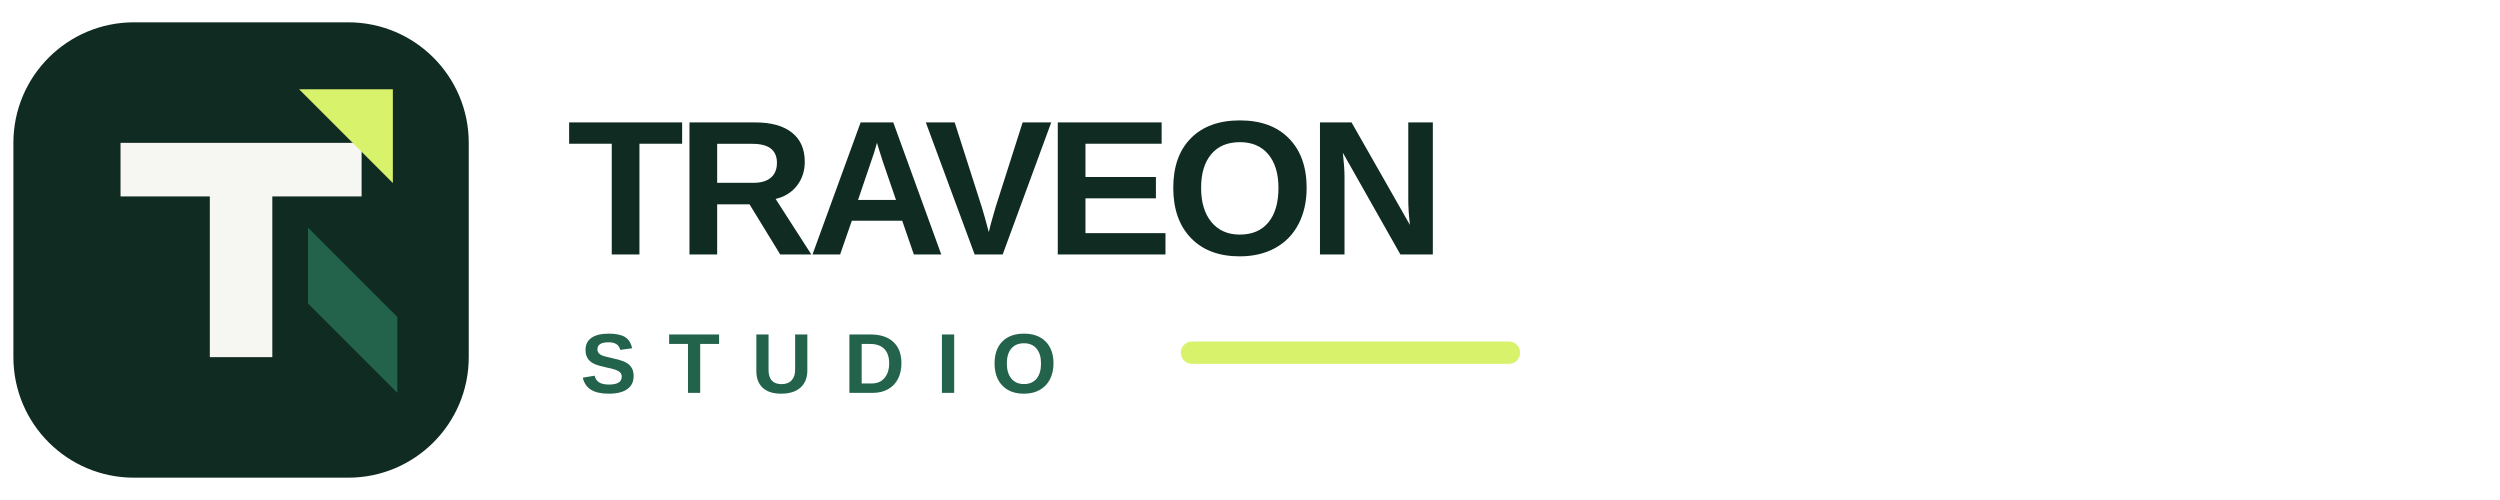
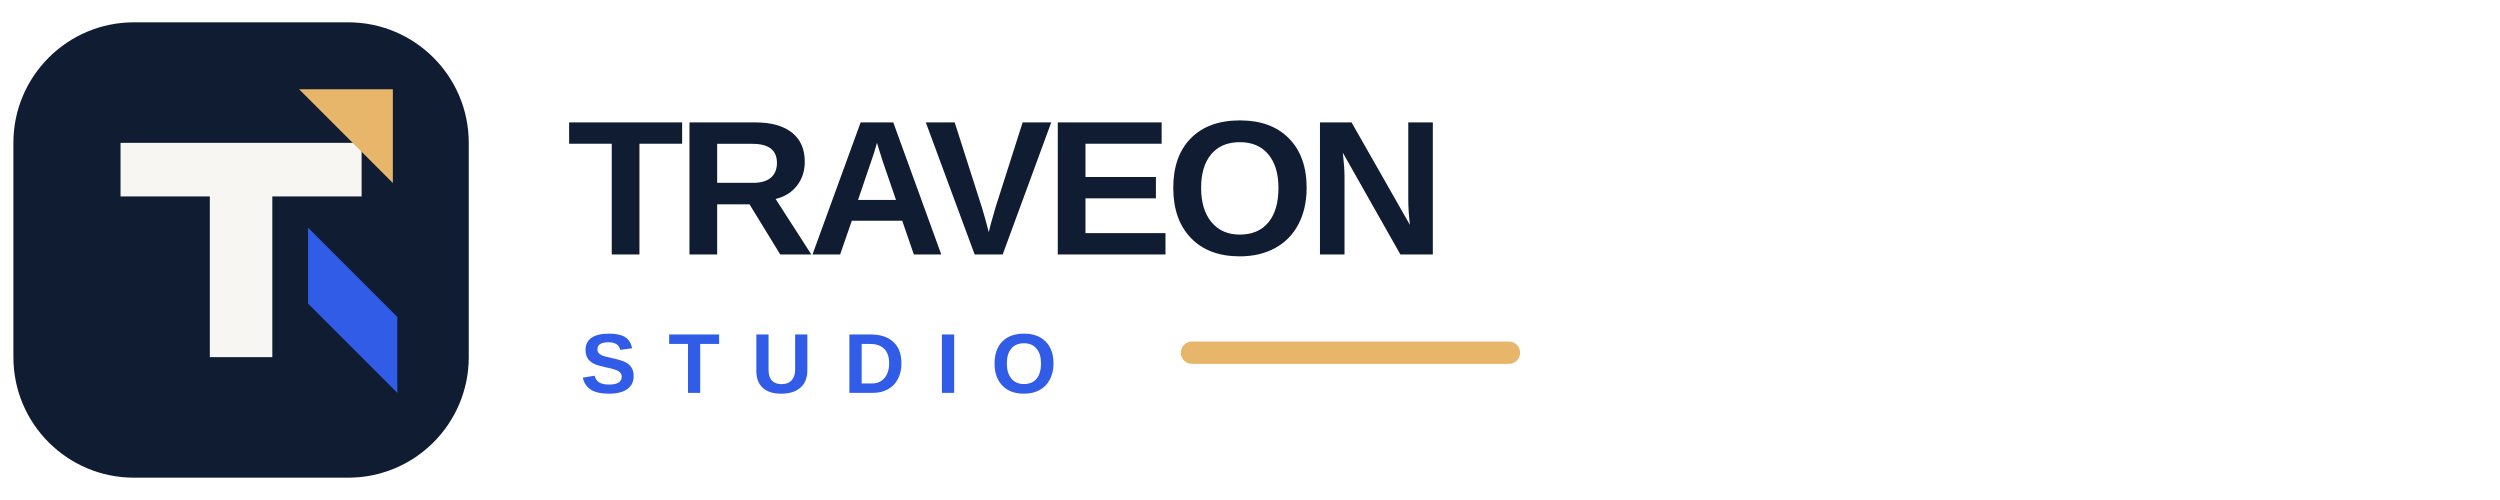
<svg xmlns="http://www.w3.org/2000/svg" viewBox="0 0 560 112" role="img" aria-labelledby="title desc">
-   <rect x="3" y="5" width="102" height="102" rx="27" fill="#102b22" />
-   <path d="M27 32H81V44H61V80H47V44H27Z" fill="#f6f7f2" />
-   <path d="M67 20L88 20L88 41Z" fill="#d8f36b" />
-   <path d="M69 51L89 71L89 88L69 68Z" fill="#24634b" />
-   <text x="127" y="57" font-family="Arial, Helvetica, sans-serif" font-size="43" font-weight="800" letter-spacing="-1.7" fill="#102b22">TRAVEON</text>
-   <text x="130" y="88" font-family="Arial, Helvetica, sans-serif" font-size="19" font-weight="700" letter-spacing="7" fill="#24634b">STUDIO</text>
-   <path d="M267 79H338" stroke="#d8f36b" stroke-width="5" stroke-linecap="round" />
+   <rect x="3" y="5" width="102" height="102" rx="27" fill="#101C32" />
+   <path d="M27 32H81V44H61V80H47V44H27Z" fill="#F7F6F2" />
+   <path d="M67 20L88 20L88 41Z" fill="#E8B66B" />
+   <path d="M69 51L89 71L89 88L69 68Z" fill="#315CE8" />
+   <text x="127" y="57" font-family="Arial, Helvetica, sans-serif" font-size="43" font-weight="800" letter-spacing="-1.7" fill="#101C32">TRAVEON</text>
+   <text x="130" y="88" font-family="Arial, Helvetica, sans-serif" font-size="19" font-weight="700" letter-spacing="7" fill="#315CE8">STUDIO</text>
+   <path d="M267 79H338" stroke="#E8B66B" stroke-width="5" stroke-linecap="round" />
</svg>
